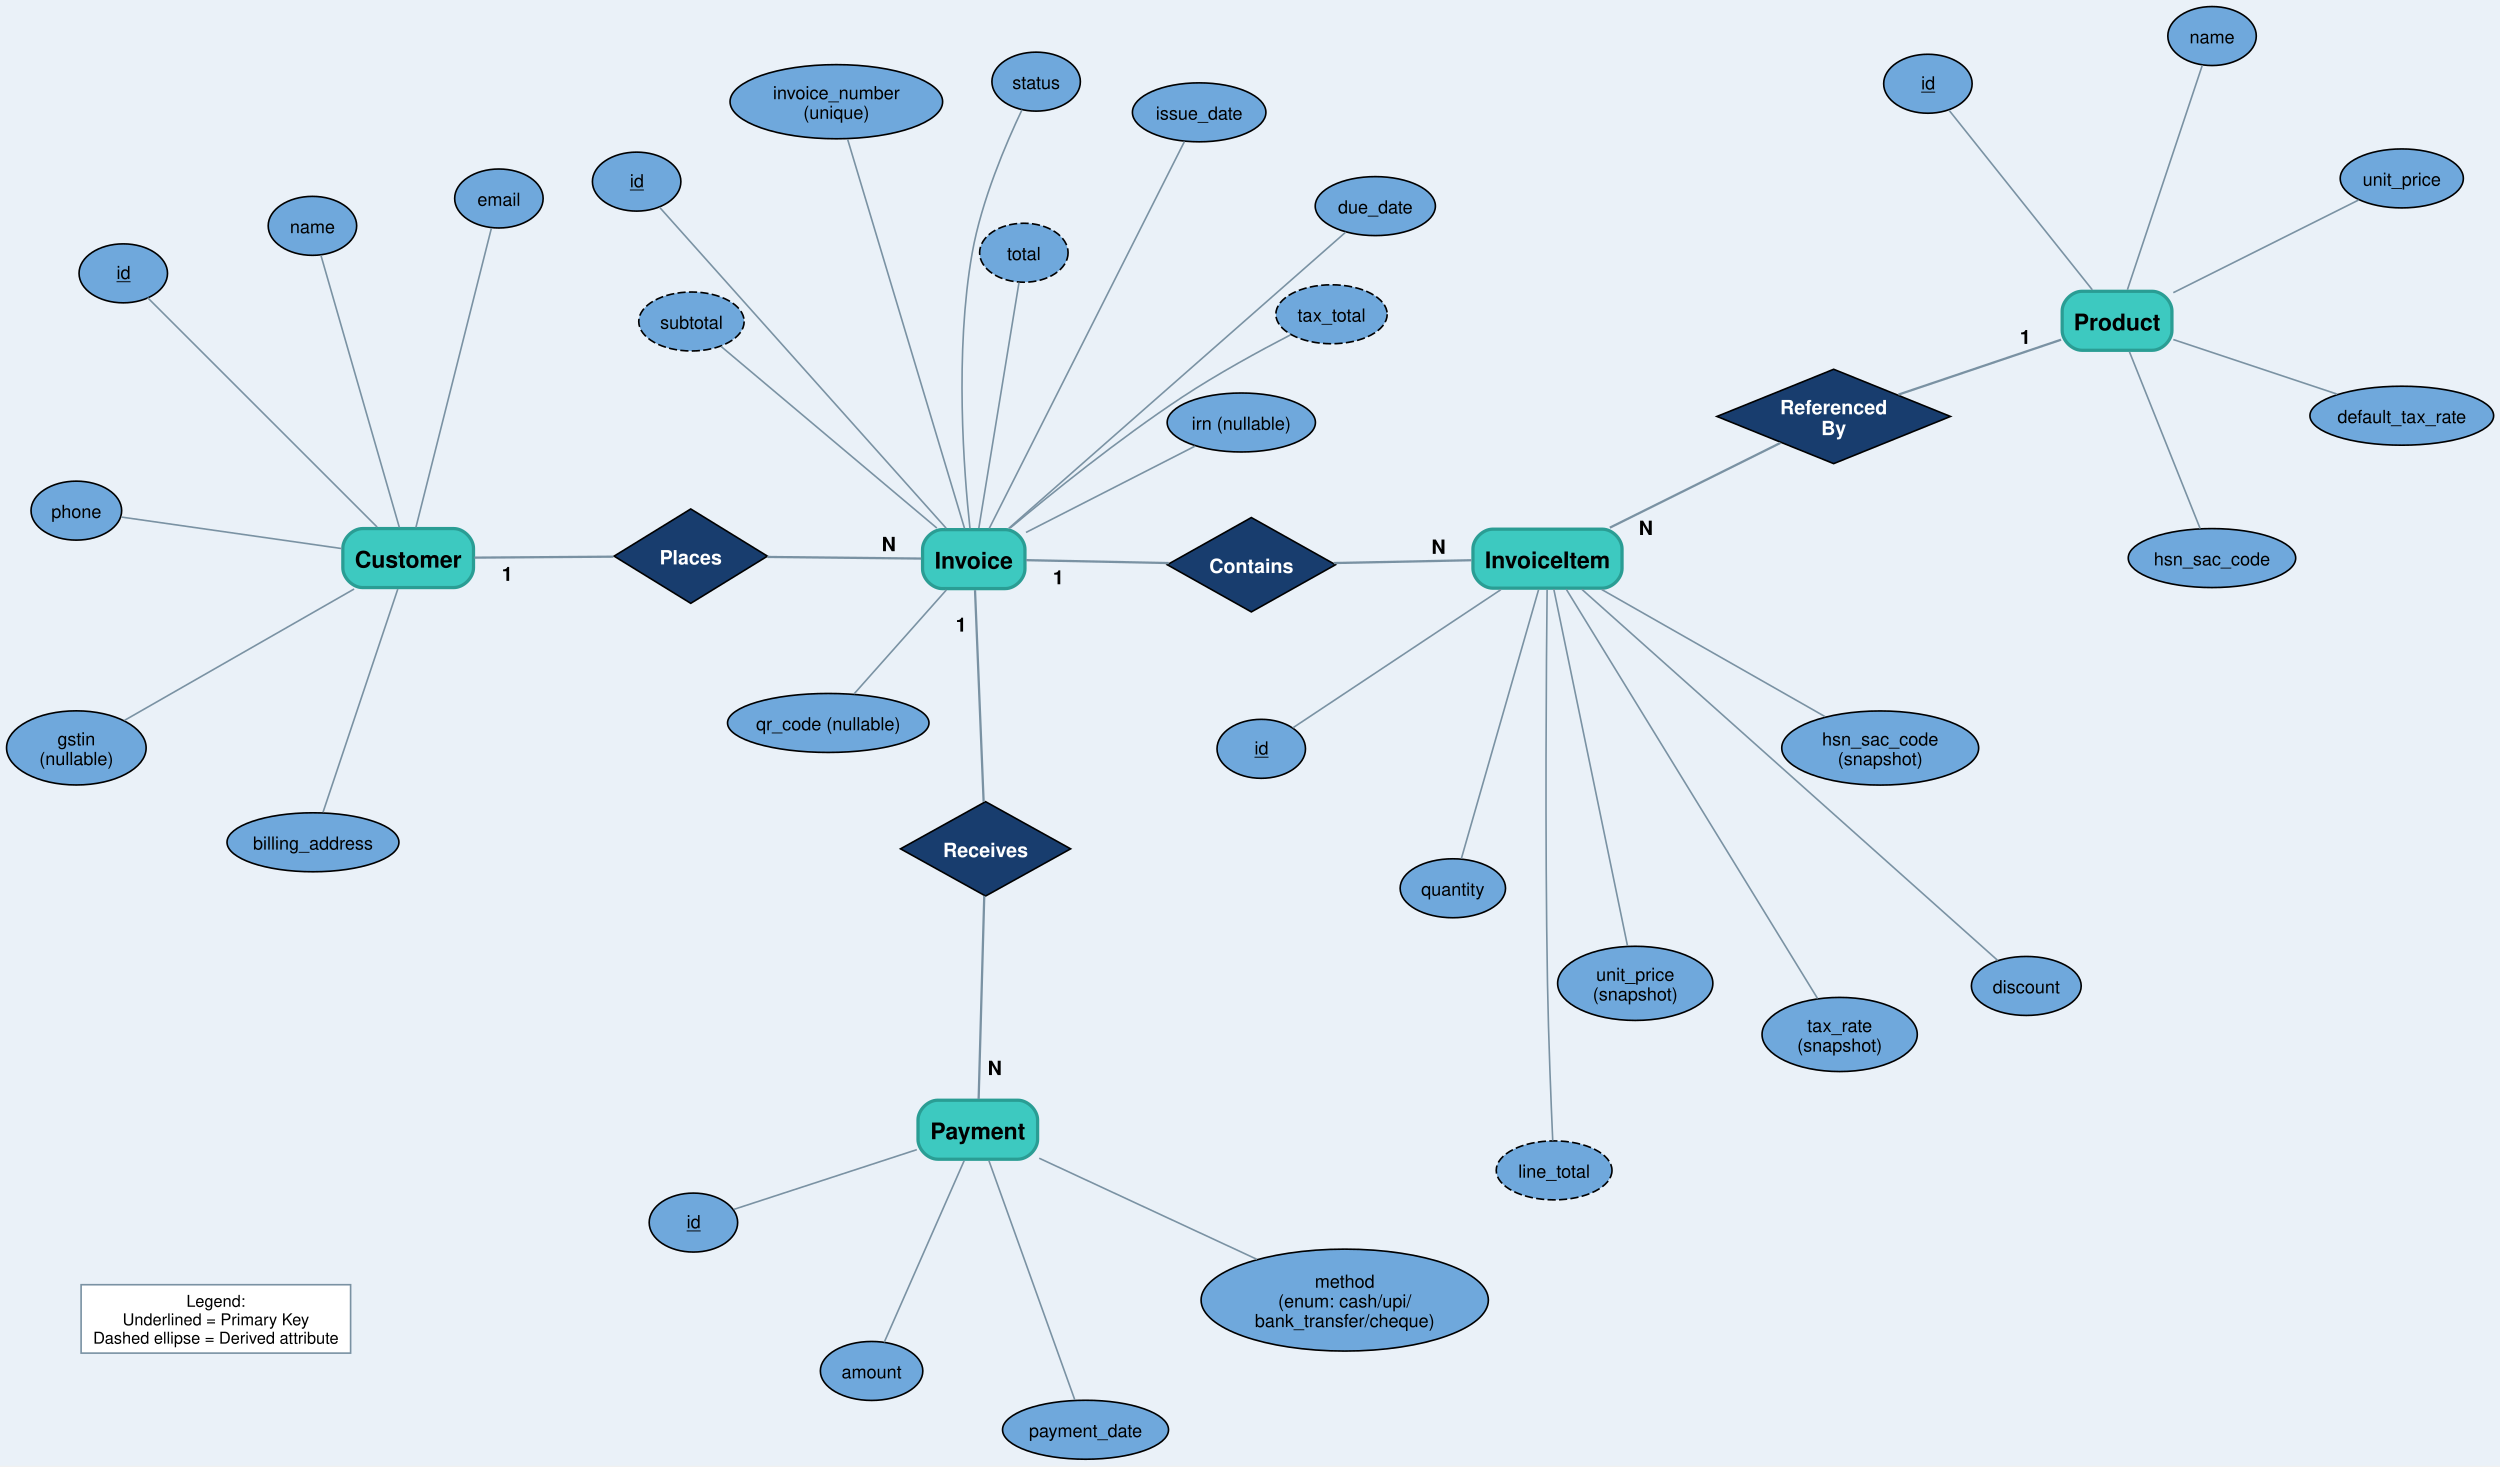
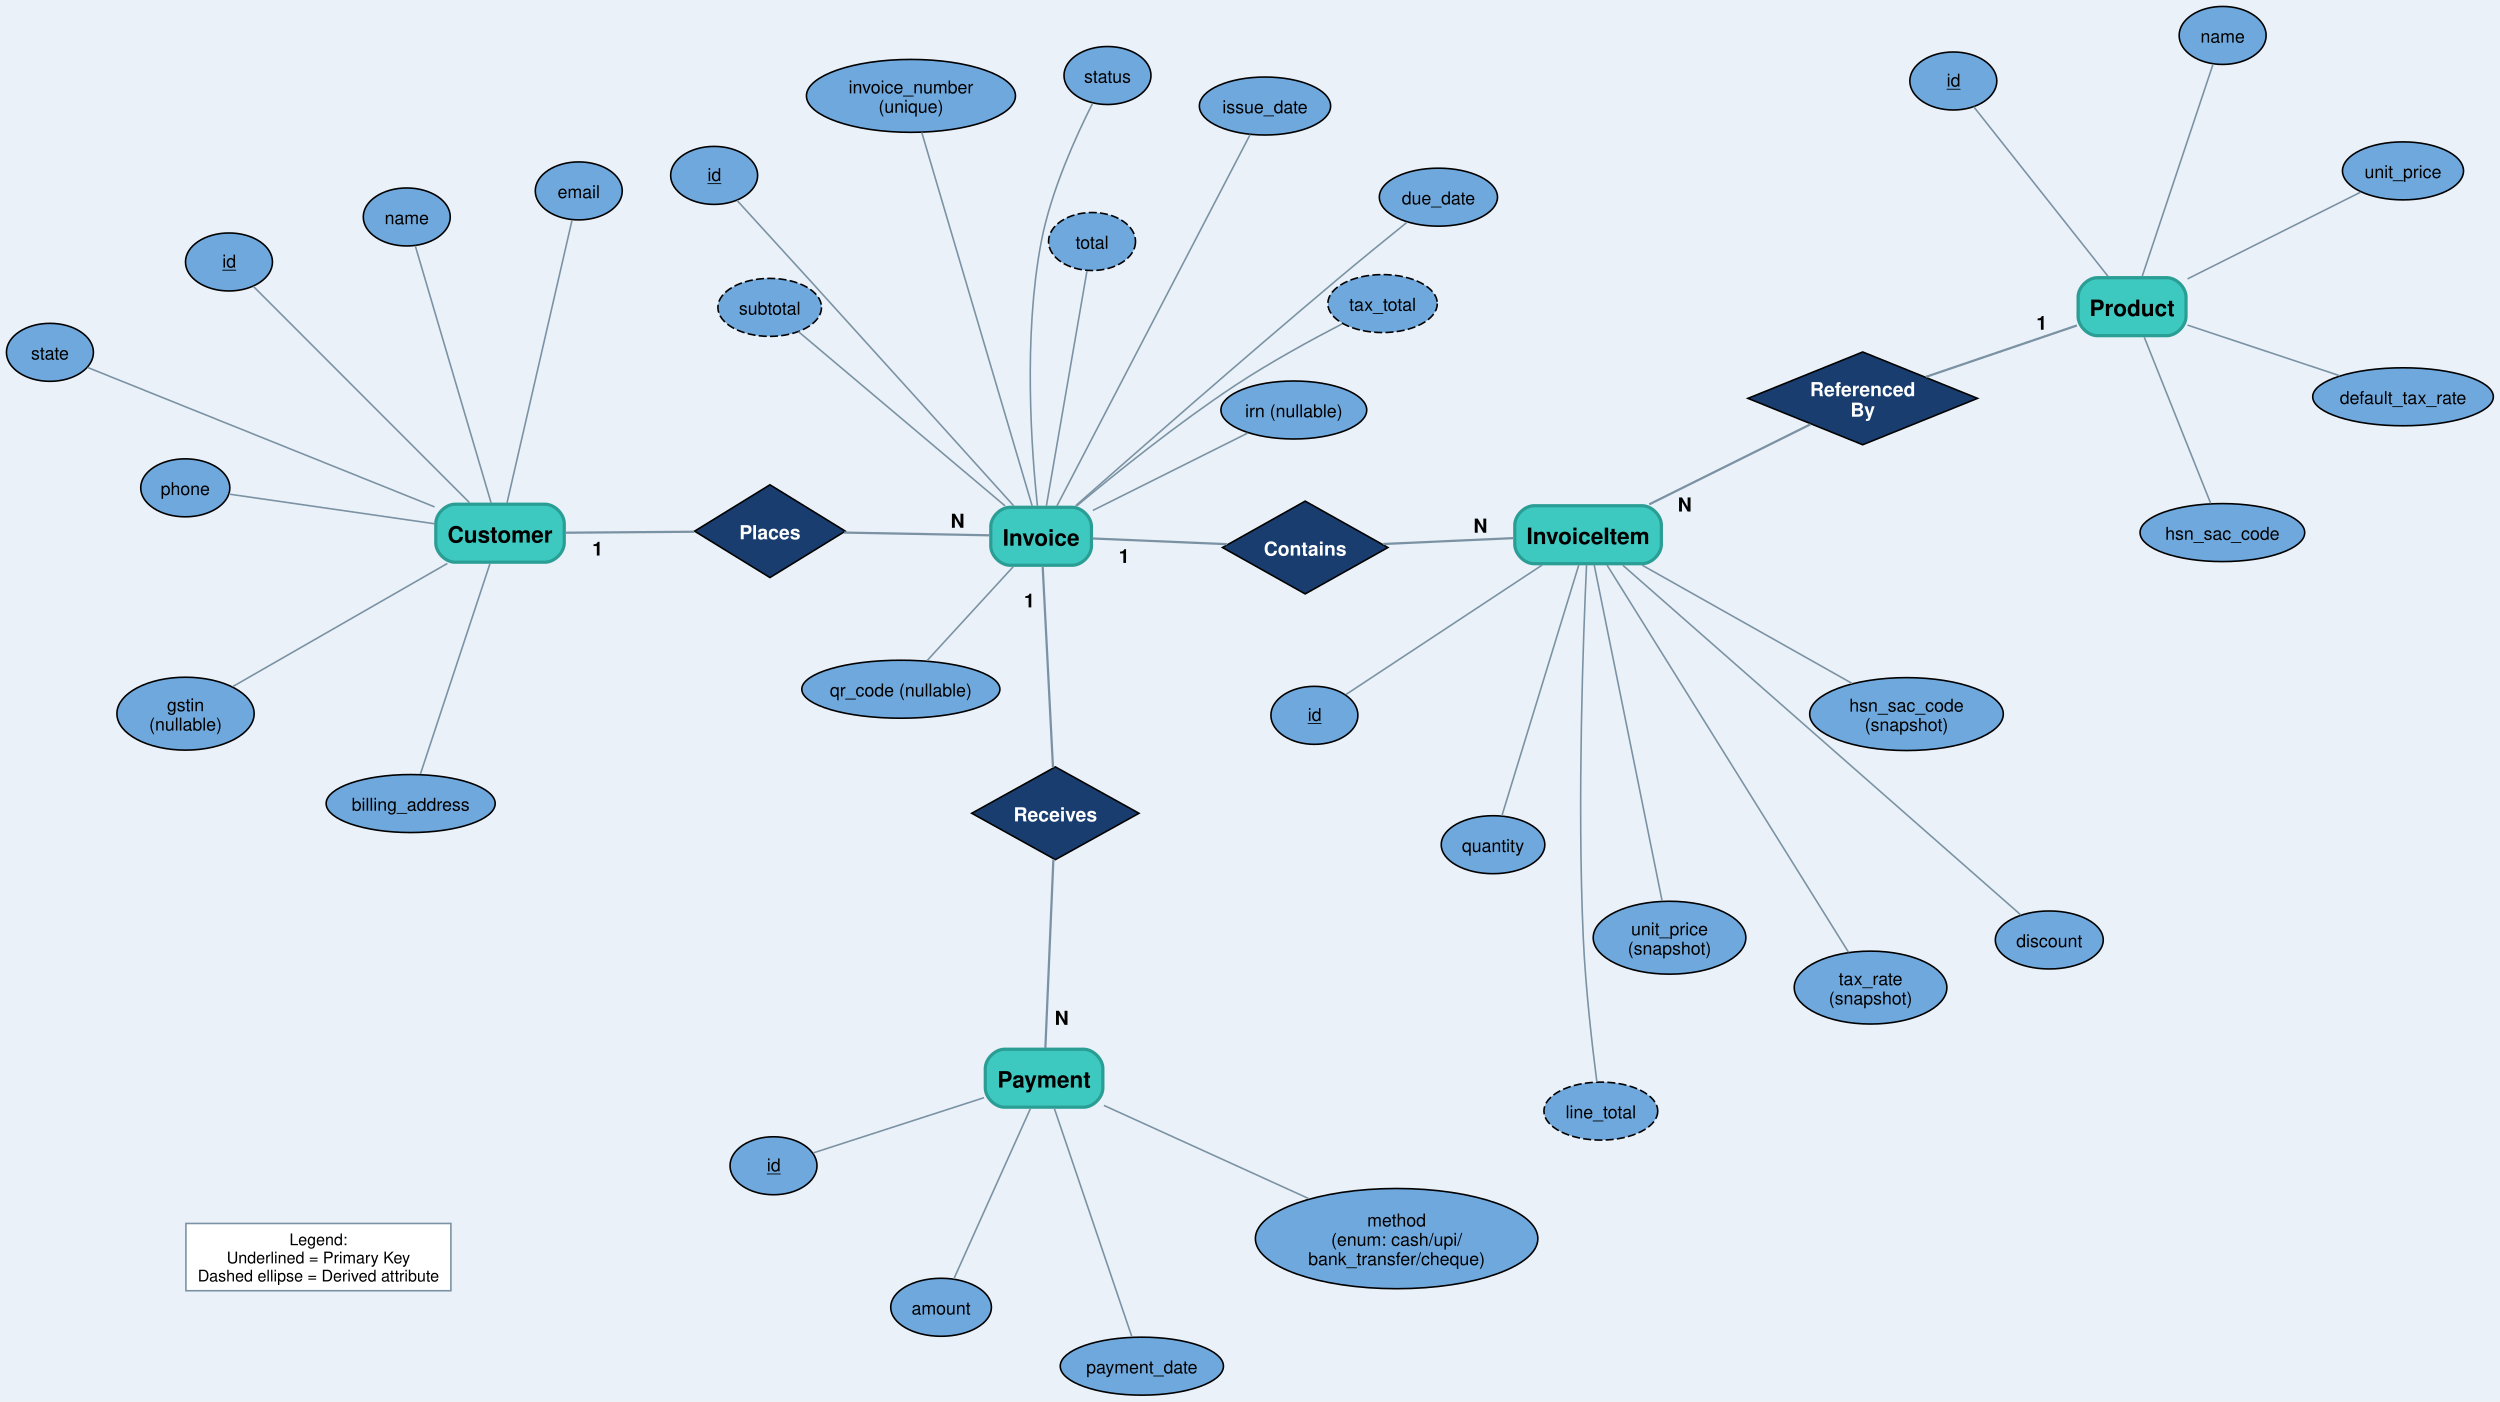
- <svg xmlns="http://www.w3.org/2000/svg" width="1526pt" height="895pt" viewBox="0.00 0.00 1526.00 895.00">
-   <g id="graph0" class="graph" transform="scale(1 1) rotate(0) translate(4 890.72)">
-     <polygon fill="#eaf1f8" stroke="none" points="-4,4 -4,-890.72 1522.13,-890.72 1522.13,4 -4,4" />
+ <svg xmlns="http://www.w3.org/2000/svg" width="1552pt" height="870pt" viewBox="0.00 0.00 1552.00 870.00">
+   <g id="graph0" class="graph" transform="scale(1 1) rotate(0) translate(4 866.11)">
+     <polygon fill="#eaf1f8" stroke="none" points="-4,4 -4,-866.11 1547.87,-866.11 1547.87,4 -4,4" />
    <g id="node1" class="node">
-       <path fill="#3dc9c0" stroke="#2a9d94" stroke-width="2" d="M273.02,-568.07C273.02,-568.07 217.27,-568.07 217.27,-568.07 211.27,-568.07 205.27,-562.07 205.27,-556.07 205.27,-556.07 205.27,-544.07 205.27,-544.07 205.27,-538.07 211.27,-532.07 217.27,-532.07 217.27,-532.07 273.02,-532.07 273.02,-532.07 279.02,-532.07 285.02,-538.07 285.02,-544.07 285.02,-544.07 285.02,-556.07 285.02,-556.07 285.02,-562.07 279.02,-568.07 273.02,-568.07" />
-       <text xml:space="preserve" text-anchor="middle" x="245.15" y="-544.27" font-family="Helvetica,sans-Serif" font-weight="bold" font-size="14.00">Customer</text>
+       <path fill="#3dc9c0" stroke="#2a9d94" stroke-width="2" d="M334.29,-553.09C334.29,-553.09 278.54,-553.09 278.54,-553.09 272.54,-553.09 266.54,-547.09 266.54,-541.09 266.54,-541.09 266.54,-529.09 266.54,-529.09 266.54,-523.09 272.54,-517.09 278.54,-517.09 278.54,-517.09 334.29,-517.09 334.29,-517.09 340.29,-517.09 346.29,-523.09 346.29,-529.09 346.29,-529.09 346.29,-541.09 346.29,-541.09 346.29,-547.09 340.29,-553.09 334.29,-553.09" />
+       <text xml:space="preserve" text-anchor="middle" x="306.42" y="-529.29" font-family="Helvetica,sans-Serif" font-weight="bold" font-size="14.00">Customer</text>
    </g>
    <g id="node6" class="node">
-       <polygon fill="#183d6e" stroke="black" points="417.63,-580.05 370.83,-551.25 417.63,-522.45 464.43,-551.25 417.63,-580.05" />
-       <text xml:space="preserve" text-anchor="middle" x="417.63" y="-546.23" font-family="Helvetica,sans-Serif" font-weight="bold" font-size="12.00" fill="white">Places</text>
+       <polygon fill="#183d6e" stroke="black" points="473.98,-565.16 427.18,-536.36 473.98,-507.56 520.78,-536.36 473.98,-565.16" />
+       <text xml:space="preserve" text-anchor="middle" x="473.98" y="-531.34" font-family="Helvetica,sans-Serif" font-weight="bold" font-size="12.00" fill="white">Places</text>
    </g>
    <g id="edge1" class="edge">
-       <path fill="none" stroke="#7a92a3" stroke-width="1.4" d="M285.59,-550.34C310.98,-550.52 343.83,-550.74 370.41,-550.93" />
-       <text xml:space="preserve" text-anchor="middle" x="305.59" y="-536.16" font-family="Helvetica,sans-Serif" font-weight="bold" font-size="12.00">1</text>
+       <path fill="none" stroke="#7a92a3" stroke-width="1.4" d="M346.98,-535.4C371.1,-535.58 401.79,-535.82 426.97,-536.01" />
+       <text xml:space="preserve" text-anchor="middle" x="366.99" y="-521.23" font-family="Helvetica,sans-Serif" font-weight="bold" font-size="12.00">1</text>
    </g>
    <g id="node10" class="node">
-       <ellipse fill="#6fa8dc" stroke="black" cx="71.25" cy="-723.87" rx="27" ry="18" />
-       <text xml:space="preserve" text-anchor="start" x="67.13" y="-720.42" font-family="Helvetica,sans-Serif" text-decoration="underline" font-size="11.00">id</text>
+       <ellipse fill="#6fa8dc" stroke="black" cx="138.15" cy="-703.48" rx="27" ry="18" />
+       <text xml:space="preserve" text-anchor="start" x="134.02" y="-700.03" font-family="Helvetica,sans-Serif" text-decoration="underline" font-size="11.00">id</text>
    </g>
    <g id="edge9" class="edge">
-       <path fill="none" stroke="#7a92a3" d="M226.21,-569C191.35,-603.84 117.72,-677.43 86.14,-708.99" />
+       <path fill="none" stroke="#7a92a3" d="M287.44,-554.08C253.75,-587.8 184.13,-657.46 153.35,-688.27" />
    </g>
    <g id="node11" class="node">
-       <ellipse fill="#6fa8dc" stroke="black" cx="186.71" cy="-752.86" rx="27" ry="18" />
-       <text xml:space="preserve" text-anchor="middle" x="186.71" y="-748.41" font-family="Helvetica,sans-Serif" font-size="11.00">name</text>
+       <ellipse fill="#6fa8dc" stroke="black" cx="248.52" cy="-731.42" rx="27" ry="18" />
+       <text xml:space="preserve" text-anchor="middle" x="248.52" y="-726.97" font-family="Helvetica,sans-Serif" font-size="11.00">name</text>
    </g>
    <g id="edge10" class="edge">
-       <path fill="none" stroke="#7a92a3" d="M239.75,-568.78C228.56,-607.61 202.95,-696.5 191.92,-734.78" />
+       <path fill="none" stroke="#7a92a3" d="M300.87,-553.92C289.71,-591.73 264.73,-676.46 253.8,-713.51" />
    </g>
    <g id="node12" class="node">
-       <ellipse fill="#6fa8dc" stroke="black" cx="300.53" cy="-769.56" rx="27" ry="18" />
-       <text xml:space="preserve" text-anchor="middle" x="300.53" y="-765.11" font-family="Helvetica,sans-Serif" font-size="11.00">email</text>
+       <ellipse fill="#6fa8dc" stroke="black" cx="355.3" cy="-747.6" rx="27" ry="18" />
+       <text xml:space="preserve" text-anchor="middle" x="355.3" y="-743.15" font-family="Helvetica,sans-Serif" font-size="11.00">email</text>
    </g>
    <g id="edge11" class="edge">
-       <path fill="none" stroke="#7a92a3" d="M249.87,-568.78C260.38,-610.46 285.62,-710.46 295.97,-751.51" />
+       <path fill="none" stroke="#7a92a3" d="M310.76,-553.95C320.08,-594.48 341.92,-689.44 351.11,-729.39" />
    </g>
    <g id="node13" class="node">
-       <ellipse fill="#6fa8dc" stroke="black" cx="42.6" cy="-579.03" rx="27.66" ry="18" />
-       <text xml:space="preserve" text-anchor="middle" x="42.6" y="-574.58" font-family="Helvetica,sans-Serif" font-size="11.00">phone</text>
+       <ellipse fill="#6fa8dc" stroke="black" cx="111.02" cy="-563.27" rx="27.66" ry="18" />
+       <text xml:space="preserve" text-anchor="middle" x="111.02" y="-558.82" font-family="Helvetica,sans-Serif" font-size="11.00">phone</text>
    </g>
    <g id="edge12" class="edge">
-       <path fill="none" stroke="#7a92a3" d="M204.65,-555.86C164.7,-561.57 104.74,-570.15 70.06,-575.11" />
+       <path fill="none" stroke="#7a92a3" d="M265.93,-540.93C227.7,-546.44 171.43,-554.56 138.27,-559.34" />
    </g>
    <g id="node14" class="node">
-       <ellipse fill="#6fa8dc" stroke="black" cx="42.6" cy="-434.2" rx="42.6" ry="22.63" />
-       <text xml:space="preserve" text-anchor="middle" x="42.6" y="-435.75" font-family="Helvetica,sans-Serif" font-size="11.00">gstin</text>
-       <text xml:space="preserve" text-anchor="middle" x="42.6" y="-423.75" font-family="Helvetica,sans-Serif" font-size="11.00">(nullable)</text>
+       <ellipse fill="#6fa8dc" stroke="black" cx="111.18" cy="-423.06" rx="42.6" ry="22.63" />
+       <text xml:space="preserve" text-anchor="middle" x="111.18" y="-424.61" font-family="Helvetica,sans-Serif" font-size="11.00">gstin</text>
+       <text xml:space="preserve" text-anchor="middle" x="111.18" y="-412.61" font-family="Helvetica,sans-Serif" font-size="11.00">(nullable)</text>
    </g>
    <g id="edge13" class="edge">
-       <path fill="none" stroke="#7a92a3" d="M212.15,-531.19C173.26,-508.94 109.2,-472.3 71.96,-450.99" />
+       <path fill="none" stroke="#7a92a3" d="M273.74,-516.34C236.5,-494.98 176.2,-460.37 140.45,-439.86" />
    </g>
    <g id="node15" class="node">
-       <ellipse fill="#6fa8dc" stroke="black" cx="187.04" cy="-376.59" rx="52.47" ry="18" />
-       <text xml:space="preserve" text-anchor="middle" x="187.04" y="-372.14" font-family="Helvetica,sans-Serif" font-size="11.00">billing_address</text>
+       <ellipse fill="#6fa8dc" stroke="black" cx="250.94" cy="-367.27" rx="52.47" ry="18" />
+       <text xml:space="preserve" text-anchor="middle" x="250.94" y="-362.82" font-family="Helvetica,sans-Serif" font-size="11.00">billing_address</text>
    </g>
    <g id="edge14" class="edge">
-       <path fill="none" stroke="#7a92a3" d="M238.82,-531.17C227.58,-497.62 204.29,-428.09 193.18,-394.94" />
+       <path fill="none" stroke="#7a92a3" d="M300.16,-516.17C289.42,-483.68 267.61,-417.7 257.01,-385.62" />
+     </g>
+     <g id="node16" class="node">
+       <ellipse fill="#6fa8dc" stroke="black" cx="27" cy="-647.38" rx="27" ry="18" />
+       <text xml:space="preserve" text-anchor="middle" x="27" y="-642.93" font-family="Helvetica,sans-Serif" font-size="11.00">state</text>
+     </g>
+     <g id="edge15" class="edge">
+       <path fill="none" stroke="#7a92a3" d="M265.79,-551.42C206.46,-575.26 98,-618.85 50.42,-637.97" />
    </g>
    <g id="node2" class="node">
-       <path fill="#3dc9c0" stroke="#2a9d94" stroke-width="2" d="M609.63,-567.44C609.63,-567.44 571.13,-567.44 571.13,-567.44 565.13,-567.44 559.13,-561.44 559.13,-555.44 559.13,-555.44 559.13,-543.44 559.13,-543.44 559.13,-537.44 565.13,-531.44 571.13,-531.44 571.13,-531.44 609.63,-531.44 609.63,-531.44 615.63,-531.44 621.63,-537.44 621.63,-543.44 621.63,-543.44 621.63,-555.44 621.63,-555.44 621.63,-561.44 615.63,-567.44 609.63,-567.44" />
-       <text xml:space="preserve" text-anchor="middle" x="590.38" y="-543.64" font-family="Helvetica,sans-Serif" font-weight="bold" font-size="14.00">Invoice</text>
+       <path fill="#3dc9c0" stroke="#2a9d94" stroke-width="2" d="M661.58,-551.18C661.58,-551.18 623.08,-551.18 623.08,-551.18 617.08,-551.18 611.08,-545.18 611.08,-539.18 611.08,-539.18 611.08,-527.18 611.08,-527.18 611.08,-521.18 617.08,-515.18 623.08,-515.18 623.08,-515.18 661.58,-515.18 661.58,-515.18 667.58,-515.18 673.58,-521.18 673.58,-527.18 673.58,-527.18 673.58,-539.18 673.58,-539.18 673.58,-545.18 667.58,-551.18 661.58,-551.18" />
+       <text xml:space="preserve" text-anchor="middle" x="642.33" y="-527.38" font-family="Helvetica,sans-Serif" font-weight="bold" font-size="14.00">Invoice</text>
    </g>
    <g id="node7" class="node">
-       <polygon fill="#183d6e" stroke="black" points="759.82,-574.81 708.47,-546.01 759.82,-517.21 811.18,-546.01 759.82,-574.81" />
-       <text xml:space="preserve" text-anchor="middle" x="759.82" y="-540.99" font-family="Helvetica,sans-Serif" font-weight="bold" font-size="12.00" fill="white">Contains</text>
+       <polygon fill="#183d6e" stroke="black" points="806.25,-555.01 754.9,-526.21 806.25,-497.41 857.61,-526.21 806.25,-555.01" />
+       <text xml:space="preserve" text-anchor="middle" x="806.25" y="-521.18" font-family="Helvetica,sans-Serif" font-weight="bold" font-size="12.00" fill="white">Contains</text>
    </g>
    <g id="edge3" class="edge">
-       <path fill="none" stroke="#7a92a3" stroke-width="1.4" d="M622.25,-548.79C646.79,-548.3 681.18,-547.6 709.44,-547.03" />
-       <text xml:space="preserve" text-anchor="middle" x="642" y="-534.07" font-family="Helvetica,sans-Serif" font-weight="bold" font-size="12.00">1</text>
+       <path fill="none" stroke="#7a92a3" stroke-width="1.4" d="M674.32,-531.82C698.08,-530.81 730.9,-529.41 757.86,-528.27" />
+       <text xml:space="preserve" text-anchor="middle" x="693.85" y="-516.66" font-family="Helvetica,sans-Serif" font-weight="bold" font-size="12.00">1</text>
    </g>
    <g id="node9" class="node">
-       <polygon fill="#183d6e" stroke="black" points="597.58,-401.39 545.66,-372.59 597.58,-343.79 649.5,-372.59 597.58,-401.39" />
-       <text xml:space="preserve" text-anchor="middle" x="597.58" y="-367.56" font-family="Helvetica,sans-Serif" font-weight="bold" font-size="12.00" fill="white">Receives</text>
+       <polygon fill="#183d6e" stroke="black" points="651.16,-390.03 599.24,-361.23 651.16,-332.43 703.08,-361.23 651.16,-390.03" />
+       <text xml:space="preserve" text-anchor="middle" x="651.16" y="-356.2" font-family="Helvetica,sans-Serif" font-weight="bold" font-size="12.00" fill="white">Receives</text>
    </g>
    <g id="edge7" class="edge">
-       <path fill="none" stroke="#7a92a3" stroke-width="1.4" d="M591.15,-530.51C592.41,-499.5 594.93,-437.69 596.41,-401.27" />
-       <text xml:space="preserve" text-anchor="middle" x="582.67" y="-505.18" font-family="Helvetica,sans-Serif" font-weight="bold" font-size="12.00">1</text>
-     </g>
-     <g id="node16" class="node">
-       <ellipse fill="#6fa8dc" stroke="black" cx="384.61" cy="-779.86" rx="27" ry="18" />
-       <text xml:space="preserve" text-anchor="start" x="380.48" y="-776.41" font-family="Helvetica,sans-Serif" text-decoration="underline" font-size="11.00">id</text>
-     </g>
-     <g id="edge15" class="edge">
-       <path fill="none" stroke="#7a92a3" d="M573.54,-568.29C533.9,-612.68 435.28,-723.12 398.62,-764.17" />
+       <path fill="none" stroke="#7a92a3" stroke-width="1.4" d="M643.29,-514.45C644.84,-484.34 647.89,-424.95 649.7,-389.61" />
+       <text xml:space="preserve" text-anchor="middle" x="635.03" y="-489.04" font-family="Helvetica,sans-Serif" font-weight="bold" font-size="12.00">1</text>
    </g>
    <g id="node17" class="node">
-       <ellipse fill="#6fa8dc" stroke="black" cx="506.5" cy="-828.64" rx="64.88" ry="22.63" />
-       <text xml:space="preserve" text-anchor="middle" x="506.5" y="-830.19" font-family="Helvetica,sans-Serif" font-size="11.00">invoice_number</text>
-       <text xml:space="preserve" text-anchor="middle" x="506.5" y="-818.19" font-family="Helvetica,sans-Serif" font-size="11.00">(unique)</text>
+       <ellipse fill="#6fa8dc" stroke="black" cx="439.34" cy="-757.22" rx="27" ry="18" />
+       <text xml:space="preserve" text-anchor="start" x="435.21" y="-753.77" font-family="Helvetica,sans-Serif" text-decoration="underline" font-size="11.00">id</text>
    </g>
    <g id="edge16" class="edge">
-       <path fill="none" stroke="#7a92a3" d="M584.75,-568.19C569.87,-617.71 529.57,-751.85 513.37,-805.75" />
+       <path fill="none" stroke="#7a92a3" d="M625.28,-552.12C598.61,-581.72 545.38,-640.74 500.06,-690.67 484.18,-708.15 465.91,-728.16 453.59,-741.64" />
    </g>
    <g id="node18" class="node">
-       <ellipse fill="#6fa8dc" stroke="black" cx="628.46" cy="-840.89" rx="27" ry="18" />
-       <text xml:space="preserve" text-anchor="middle" x="628.46" y="-836.44" font-family="Helvetica,sans-Serif" font-size="11.00">status</text>
+       <ellipse fill="#6fa8dc" stroke="black" cx="561.52" cy="-806.59" rx="64.88" ry="22.63" />
+       <text xml:space="preserve" text-anchor="middle" x="561.52" y="-808.14" font-family="Helvetica,sans-Serif" font-size="11.00">invoice_number</text>
+       <text xml:space="preserve" text-anchor="middle" x="561.52" y="-796.14" font-family="Helvetica,sans-Serif" font-size="11.00">(unique)</text>
    </g>
    <g id="edge17" class="edge">
-       <path fill="none" stroke="#7a92a3" d="M588.07,-568.21C584.39,-602.12 578.65,-675.71 589.46,-736.45 595.16,-768.46 610.17,-803.44 619.82,-823.7" />
+       <path fill="none" stroke="#7a92a3" d="M636.77,-551.98C622.37,-600.72 583.84,-731.06 568.23,-783.89" />
    </g>
    <g id="node19" class="node">
-       <ellipse fill="#6fa8dc" stroke="black" cx="727.97" cy="-822.15" rx="40.74" ry="18" />
-       <text xml:space="preserve" text-anchor="middle" x="727.97" y="-817.7" font-family="Helvetica,sans-Serif" font-size="11.00">issue_date</text>
+       <ellipse fill="#6fa8dc" stroke="black" cx="683.53" cy="-819.23" rx="27" ry="18" />
+       <text xml:space="preserve" text-anchor="middle" x="683.53" y="-814.78" font-family="Helvetica,sans-Serif" font-size="11.00">status</text>
    </g>
    <g id="edge18" class="edge">
-       <path fill="none" stroke="#7a92a3" d="M599.84,-568.18C625.15,-618.36 694.23,-755.27 718.99,-804.34" />
+       <path fill="none" stroke="#7a92a3" d="M640.02,-552.11C636.44,-585.57 631.1,-657.22 642.44,-716.18 648.52,-747.77 664.15,-782 674.29,-801.98" />
    </g>
    <g id="node20" class="node">
-       <ellipse fill="#6fa8dc" stroke="black" cx="835.49" cy="-764.91" rx="36.68" ry="18" />
-       <text xml:space="preserve" text-anchor="middle" x="835.49" y="-760.46" font-family="Helvetica,sans-Serif" font-size="11.00">due_date</text>
+       <ellipse fill="#6fa8dc" stroke="black" cx="781.31" cy="-800.29" rx="40.74" ry="18" />
+       <text xml:space="preserve" text-anchor="middle" x="781.31" y="-795.84" font-family="Helvetica,sans-Serif" font-size="11.00">issue_date</text>
    </g>
    <g id="edge19" class="edge">
-       <path fill="none" stroke="#7a92a3" d="M611.7,-568.18C659.22,-609.96 773.11,-710.08 817.42,-749.03" />
+       <path fill="none" stroke="#7a92a3" d="M652.1,-551.97C677.8,-601.37 747.04,-734.42 772.09,-782.58" />
    </g>
    <g id="node21" class="node">
-       <ellipse fill="#6fa8dc" stroke="black" stroke-dasharray="5,2" cx="418.06" cy="-694.48" rx="32.17" ry="18" />
-       <text xml:space="preserve" text-anchor="middle" x="418.06" y="-690.03" font-family="Helvetica,sans-Serif" font-size="11.00">subtotal</text>
+       <ellipse fill="#6fa8dc" stroke="black" cx="888.97" cy="-743.71" rx="36.68" ry="18" />
+       <text xml:space="preserve" text-anchor="middle" x="888.97" y="-739.26" font-family="Helvetica,sans-Serif" font-size="11.00">due_date</text>
    </g>
    <g id="edge20" class="edge">
-       <path fill="none" stroke="#7a92a3" d="M567.85,-568.4C533.28,-597.5 467.81,-652.61 436.13,-679.27" />
+       <path fill="none" stroke="#7a92a3" d="M663.71,-552.11C697.88,-582.25 767.01,-642.9 826.69,-693.03 840.88,-704.96 857.14,-718.17 869.48,-728.12" />
    </g>
    <g id="node22" class="node">
-       <ellipse fill="#6fa8dc" stroke="black" stroke-dasharray="5,2" cx="808.76" cy="-698.89" rx="33.98" ry="18" />
-       <text xml:space="preserve" text-anchor="middle" x="808.76" y="-694.44" font-family="Helvetica,sans-Serif" font-size="11.00">tax_total</text>
+       <ellipse fill="#6fa8dc" stroke="black" stroke-dasharray="5,2" cx="473.83" cy="-675.28" rx="32.17" ry="18" />
+       <text xml:space="preserve" text-anchor="middle" x="473.83" y="-670.83" font-family="Helvetica,sans-Serif" font-size="11.00">subtotal</text>
    </g>
    <g id="edge21" class="edge">
-       <path fill="none" stroke="#7a92a3" d="M612.55,-568.37C637.31,-589.11 678.98,-622.8 717.45,-648.21 739.09,-662.5 765.04,-676.64 783.74,-686.34" />
+       <path fill="none" stroke="#7a92a3" d="M619.95,-552.05C586.11,-580.59 522.59,-634.16 491.66,-660.24" />
    </g>
    <g id="node23" class="node">
-       <ellipse fill="#6fa8dc" stroke="black" stroke-dasharray="5,2" cx="620.96" cy="-736.45" rx="27" ry="18" />
-       <text xml:space="preserve" text-anchor="middle" x="620.96" y="-732" font-family="Helvetica,sans-Serif" font-size="11.00">total</text>
+       <ellipse fill="#6fa8dc" stroke="black" stroke-dasharray="5,2" cx="854.3" cy="-677.65" rx="33.98" ry="18" />
+       <text xml:space="preserve" text-anchor="middle" x="854.3" y="-673.2" font-family="Helvetica,sans-Serif" font-size="11.00">tax_total</text>
    </g>
    <g id="edge22" class="edge">
-       <path fill="none" stroke="#7a92a3" d="M593.48,-568.4C599.39,-604.52 612.18,-682.76 617.99,-718.26" />
+       <path fill="none" stroke="#7a92a3" d="M664.24,-551.89C687.85,-571.63 726.89,-603.14 762.97,-626.97 784.61,-641.26 810.57,-655.4 829.27,-665.09" />
    </g>
    <g id="node24" class="node">
-       <ellipse fill="#6fa8dc" stroke="black" cx="753.69" cy="-632.83" rx="45.25" ry="18" />
-       <text xml:space="preserve" text-anchor="middle" x="753.69" y="-628.38" font-family="Helvetica,sans-Serif" font-size="11.00">irn (nullable)</text>
+       <ellipse fill="#6fa8dc" stroke="black" stroke-dasharray="5,2" cx="673.94" cy="-716.18" rx="27" ry="18" />
+       <text xml:space="preserve" text-anchor="middle" x="673.94" y="-711.73" font-family="Helvetica,sans-Serif" font-size="11.00">total</text>
    </g>
    <g id="edge23" class="edge">
-       <path fill="none" stroke="#7a92a3" d="M622.26,-565.71C652.24,-581.02 696.7,-603.73 725.44,-618.4" />
+       <path fill="none" stroke="#7a92a3" d="M645.59,-552.08C651.7,-587.42 664.77,-663.09 670.79,-697.93" />
    </g>
    <g id="node25" class="node">
-       <ellipse fill="#6fa8dc" stroke="black" cx="501.57" cy="-449.43" rx="61.49" ry="18" />
-       <text xml:space="preserve" text-anchor="middle" x="501.57" y="-444.98" font-family="Helvetica,sans-Serif" font-size="11.00">qr_code (nullable)</text>
+       <ellipse fill="#6fa8dc" stroke="black" cx="799.21" cy="-611.58" rx="45.25" ry="18" />
+       <text xml:space="preserve" text-anchor="middle" x="799.21" y="-607.13" font-family="Helvetica,sans-Serif" font-size="11.00">irn (nullable)</text>
    </g>
    <g id="edge24" class="edge">
-       <path fill="none" stroke="#7a92a3" d="M573.67,-530.63C557.49,-512.41 533.14,-484.99 517.3,-467.15" />
+       <path fill="none" stroke="#7a92a3" d="M674.45,-549.24C702.69,-563.35 743.41,-583.7 770.56,-597.26" />
+     </g>
+     <g id="node26" class="node">
+       <ellipse fill="#6fa8dc" stroke="black" cx="555.25" cy="-438.24" rx="61.49" ry="18" />
+       <text xml:space="preserve" text-anchor="middle" x="555.25" y="-433.79" font-family="Helvetica,sans-Serif" font-size="11.00">qr_code (nullable)</text>
+     </g>
+     <g id="edge25" class="edge">
+       <path fill="none" stroke="#7a92a3" d="M625.12,-514.43C609.56,-497.46 586.8,-472.65 571.53,-456" />
    </g>
    <g id="node3" class="node">
-       <path fill="#3dc9c0" stroke="#2a9d94" stroke-width="2" d="M974.09,-567.71C974.09,-567.71 907.09,-567.71 907.09,-567.71 901.09,-567.71 895.09,-561.71 895.09,-555.71 895.09,-555.71 895.09,-543.71 895.09,-543.71 895.09,-537.71 901.09,-531.71 907.09,-531.71 907.09,-531.71 974.09,-531.71 974.09,-531.71 980.09,-531.71 986.09,-537.71 986.09,-543.71 986.09,-543.71 986.09,-555.71 986.09,-555.71 986.09,-561.71 980.09,-567.71 974.09,-567.71" />
-       <text xml:space="preserve" text-anchor="middle" x="940.59" y="-543.91" font-family="Helvetica,sans-Serif" font-weight="bold" font-size="14.00">InvoiceItem</text>
-     </g>
-     <g id="node26" class="node">
-       <ellipse fill="#6fa8dc" stroke="black" cx="765.87" cy="-433.64" rx="27" ry="18" />
-       <text xml:space="preserve" text-anchor="start" x="761.74" y="-430.19" font-family="Helvetica,sans-Serif" text-decoration="underline" font-size="11.00">id</text>
-     </g>
-     <g id="edge25" class="edge">
-       <path fill="none" stroke="#7a92a3" d="M912.13,-530.8C876.35,-507.03 815.9,-466.88 785.12,-446.43" />
+       <path fill="#3dc9c0" stroke="#2a9d94" stroke-width="2" d="M1015.38,-552.16C1015.38,-552.16 948.38,-552.16 948.38,-552.16 942.38,-552.16 936.38,-546.16 936.38,-540.16 936.38,-540.16 936.38,-528.16 936.38,-528.16 936.38,-522.16 942.38,-516.16 948.38,-516.16 948.38,-516.16 1015.38,-516.16 1015.38,-516.16 1021.38,-516.16 1027.38,-522.16 1027.38,-528.16 1027.38,-528.16 1027.38,-540.16 1027.38,-540.16 1027.38,-546.16 1021.38,-552.16 1015.38,-552.16" />
+       <text xml:space="preserve" text-anchor="middle" x="981.88" y="-528.36" font-family="Helvetica,sans-Serif" font-weight="bold" font-size="14.00">InvoiceItem</text>
    </g>
    <g id="node27" class="node">
-       <ellipse fill="#6fa8dc" stroke="black" cx="882.81" cy="-348.52" rx="32.17" ry="18" />
-       <text xml:space="preserve" text-anchor="middle" x="882.81" y="-344.07" font-family="Helvetica,sans-Serif" font-size="11.00">quantity</text>
+       <ellipse fill="#6fa8dc" stroke="black" cx="811.98" cy="-422.03" rx="27" ry="18" />
+       <text xml:space="preserve" text-anchor="start" x="807.85" y="-418.58" font-family="Helvetica,sans-Serif" text-decoration="underline" font-size="11.00">id</text>
    </g>
    <g id="edge26" class="edge">
-       <path fill="none" stroke="#7a92a3" d="M935.15,-530.78C924.05,-492.14 898.92,-404.64 888.02,-366.67" />
+       <path fill="none" stroke="#7a92a3" d="M953.44,-515.39C918.87,-492.57 861.43,-454.67 831.49,-434.91" />
    </g>
    <g id="node28" class="node">
-       <ellipse fill="#6fa8dc" stroke="black" cx="994.15" cy="-290.48" rx="47.38" ry="22.63" />
-       <text xml:space="preserve" text-anchor="middle" x="994.15" y="-292.03" font-family="Helvetica,sans-Serif" font-size="11.00">unit_price</text>
-       <text xml:space="preserve" text-anchor="middle" x="994.15" y="-280.03" font-family="Helvetica,sans-Serif" font-size="11.00">(snapshot)</text>
+       <ellipse fill="#6fa8dc" stroke="black" cx="922.87" cy="-341.72" rx="32.17" ry="18" />
+       <text xml:space="preserve" text-anchor="middle" x="922.87" y="-337.27" font-family="Helvetica,sans-Serif" font-size="11.00">quantity</text>
    </g>
    <g id="edge27" class="edge">
-       <path fill="none" stroke="#7a92a3" d="M944.44,-531.07C954.03,-484.63 978.97,-363.91 989.43,-313.32" />
+       <path fill="none" stroke="#7a92a3" d="M976.11,-515.35C964.75,-478.28 939.57,-396.19 928.4,-359.75" />
    </g>
    <g id="node29" class="node">
-       <ellipse fill="#6fa8dc" stroke="black" cx="1118.93" cy="-259.27" rx="47.38" ry="22.63" />
-       <text xml:space="preserve" text-anchor="middle" x="1118.93" y="-260.82" font-family="Helvetica,sans-Serif" font-size="11.00">tax_rate</text>
-       <text xml:space="preserve" text-anchor="middle" x="1118.93" y="-248.82" font-family="Helvetica,sans-Serif" font-size="11.00">(snapshot)</text>
+       <ellipse fill="#6fa8dc" stroke="black" cx="1032.44" cy="-283.98" rx="47.38" ry="22.63" />
+       <text xml:space="preserve" text-anchor="middle" x="1032.44" y="-285.53" font-family="Helvetica,sans-Serif" font-size="11.00">unit_price</text>
+       <text xml:space="preserve" text-anchor="middle" x="1032.44" y="-273.53" font-family="Helvetica,sans-Serif" font-size="11.00">(snapshot)</text>
    </g>
    <g id="edge28" class="edge">
-       <path fill="none" stroke="#7a92a3" d="M952.01,-531.1C983.53,-479.77 1071.61,-336.34 1105.45,-281.22" />
+       <path fill="none" stroke="#7a92a3" d="M985.68,-515.35C994.8,-470.24 1017.89,-355.98 1027.81,-306.93" />
    </g>
    <g id="node30" class="node">
-       <ellipse fill="#6fa8dc" stroke="black" cx="1232.85" cy="-288.9" rx="33.52" ry="18" />
-       <text xml:space="preserve" text-anchor="middle" x="1232.85" y="-284.45" font-family="Helvetica,sans-Serif" font-size="11.00">discount</text>
+       <ellipse fill="#6fa8dc" stroke="black" cx="1157.24" cy="-253.02" rx="47.38" ry="22.63" />
+       <text xml:space="preserve" text-anchor="middle" x="1157.24" y="-254.57" font-family="Helvetica,sans-Serif" font-size="11.00">tax_rate</text>
+       <text xml:space="preserve" text-anchor="middle" x="1157.24" y="-242.57" font-family="Helvetica,sans-Serif" font-size="11.00">(snapshot)</text>
    </g>
    <g id="edge29" class="edge">
-       <path fill="none" stroke="#7a92a3" d="M961.6,-530.96C1016.71,-481.78 1164.59,-349.81 1215.41,-304.46" />
+       <path fill="none" stroke="#7a92a3" d="M993.66,-515.27C1024.99,-465.04 1110.26,-328.34 1143.61,-274.87" />
    </g>
    <g id="node31" class="node">
-       <ellipse fill="#6fa8dc" stroke="black" cx="1143.68" cy="-434.13" rx="60.1" ry="22.63" />
-       <text xml:space="preserve" text-anchor="middle" x="1143.68" y="-435.68" font-family="Helvetica,sans-Serif" font-size="11.00">hsn_sac_code</text>
-       <text xml:space="preserve" text-anchor="middle" x="1143.68" y="-423.68" font-family="Helvetica,sans-Serif" font-size="11.00">(snapshot)</text>
+       <ellipse fill="#6fa8dc" stroke="black" cx="1268.2" cy="-282.58" rx="33.52" ry="18" />
+       <text xml:space="preserve" text-anchor="middle" x="1268.2" y="-278.13" font-family="Helvetica,sans-Serif" font-size="11.00">discount</text>
    </g>
    <g id="edge30" class="edge">
-       <path fill="none" stroke="#7a92a3" d="M973.67,-530.88C1011.21,-509.52 1072.12,-474.85 1109.94,-453.33" />
+       <path fill="none" stroke="#7a92a3" d="M1003.4,-515.25C1057.89,-467.37 1200.54,-342.04 1250.56,-298.08" />
    </g>
    <g id="node32" class="node">
-       <ellipse fill="#6fa8dc" stroke="black" stroke-dasharray="5,2" cx="944.63" cy="-176.32" rx="35.33" ry="18" />
-       <text xml:space="preserve" text-anchor="middle" x="944.63" y="-171.87" font-family="Helvetica,sans-Serif" font-size="11.00">line_total</text>
+       <ellipse fill="#6fa8dc" stroke="black" cx="1179.55" cy="-422.81" rx="60.1" ry="22.63" />
+       <text xml:space="preserve" text-anchor="middle" x="1179.55" y="-424.36" font-family="Helvetica,sans-Serif" font-size="11.00">hsn_sac_code</text>
+       <text xml:space="preserve" text-anchor="middle" x="1179.55" y="-412.36" font-family="Helvetica,sans-Serif" font-size="11.00">(snapshot)</text>
    </g>
    <g id="edge31" class="edge">
-       <path fill="none" stroke="#7a92a3" d="M940.36,-530.85C939.89,-488.08 939,-380.48 940.59,-290.48 941.19,-256.58 942.79,-217.03 943.79,-194.5" />
+       <path fill="none" stroke="#7a92a3" d="M1015.41,-515.27C1051.76,-494.79 1109.44,-462.3 1145.85,-441.79" />
+     </g>
+     <g id="node33" class="node">
+       <ellipse fill="#6fa8dc" stroke="black" stroke-dasharray="5,2" cx="989.8" cy="-176.34" rx="35.33" ry="18" />
+       <text xml:space="preserve" text-anchor="middle" x="989.8" y="-171.89" font-family="Helvetica,sans-Serif" font-size="11.00">line_total</text>
+     </g>
+     <g id="edge32" class="edge">
+       <path fill="none" stroke="#7a92a3" d="M980.93,-515.31C978.99,-473.61 975.05,-370.33 978.89,-283.98 980.3,-252.46 984.55,-215.95 987.32,-194.58" />
    </g>
    <g id="node4" class="node">
-       <path fill="#3dc9c0" stroke="#2a9d94" stroke-width="2" d="M1309.75,-712.91C1309.75,-712.91 1266.75,-712.91 1266.75,-712.91 1260.75,-712.91 1254.75,-706.91 1254.75,-700.91 1254.75,-700.91 1254.75,-688.91 1254.75,-688.91 1254.75,-682.91 1260.75,-676.91 1266.75,-676.91 1266.75,-676.91 1309.75,-676.91 1309.75,-676.91 1315.75,-676.91 1321.75,-682.91 1321.75,-688.91 1321.75,-688.91 1321.75,-700.91 1321.75,-700.91 1321.75,-706.91 1315.75,-712.91 1309.75,-712.91" />
-       <text xml:space="preserve" text-anchor="middle" x="1288.25" y="-689.11" font-family="Helvetica,sans-Serif" font-weight="bold" font-size="14.00">Product</text>
+       <path fill="#3dc9c0" stroke="#2a9d94" stroke-width="2" d="M1341.08,-693.72C1341.08,-693.72 1298.08,-693.72 1298.08,-693.72 1292.08,-693.72 1286.08,-687.72 1286.08,-681.72 1286.08,-681.72 1286.08,-669.72 1286.08,-669.72 1286.08,-663.72 1292.08,-657.72 1298.08,-657.72 1298.08,-657.72 1341.08,-657.72 1341.08,-657.72 1347.08,-657.72 1353.08,-663.72 1353.08,-669.72 1353.08,-669.72 1353.08,-681.72 1353.08,-681.72 1353.08,-687.72 1347.08,-693.72 1341.08,-693.72" />
+       <text xml:space="preserve" text-anchor="middle" x="1319.58" y="-669.92" font-family="Helvetica,sans-Serif" font-weight="bold" font-size="14.00">Product</text>
    </g>
    <g id="node8" class="node">
-       <polygon fill="#183d6e" stroke="black" points="1115.27,-665.32 1043.99,-636.52 1115.27,-607.72 1186.55,-636.52 1115.27,-665.32" />
-       <text xml:space="preserve" text-anchor="middle" x="1115.27" y="-637.87" font-family="Helvetica,sans-Serif" font-weight="bold" font-size="12.00" fill="white">Referenced</text>
-       <text xml:space="preserve" text-anchor="middle" x="1115.27" y="-625.12" font-family="Helvetica,sans-Serif" font-weight="bold" font-size="12.00" fill="white">By</text>
+       <polygon fill="#183d6e" stroke="black" points="1152.36,-647.61 1081.09,-618.81 1152.36,-590.01 1223.64,-618.81 1152.36,-647.61" />
+       <text xml:space="preserve" text-anchor="middle" x="1152.36" y="-620.16" font-family="Helvetica,sans-Serif" font-weight="bold" font-size="12.00" fill="white">Referenced</text>
+       <text xml:space="preserve" text-anchor="middle" x="1152.36" y="-607.41" font-family="Helvetica,sans-Serif" font-weight="bold" font-size="12.00" fill="white">By</text>
    </g>
    <g id="edge5" class="edge">
-       <path fill="none" stroke="#7a92a3" stroke-width="1.4" d="M1254.07,-683.37C1225.52,-673.73 1184.78,-659.98 1154.82,-649.87" />
-       <text xml:space="preserve" text-anchor="middle" x="1232.21" y="-680.78" font-family="Helvetica,sans-Serif" font-weight="bold" font-size="12.00">1</text>
-     </g>
-     <g id="node33" class="node">
-       <ellipse fill="#6fa8dc" stroke="black" cx="1172.79" cy="-839.6" rx="27" ry="18" />
-       <text xml:space="preserve" text-anchor="start" x="1168.67" y="-836.15" font-family="Helvetica,sans-Serif" text-decoration="underline" font-size="11.00">id</text>
-     </g>
-     <g id="edge32" class="edge">
-       <path fill="none" stroke="#7a92a3" d="M1273.15,-713.82C1250.29,-742.47 1207.28,-796.38 1185.75,-823.36" />
+       <path fill="none" stroke="#7a92a3" stroke-width="1.4" d="M1285.34,-664.07C1258.11,-654.8 1219.99,-641.82 1191.54,-632.14" />
+       <text xml:space="preserve" text-anchor="middle" x="1263.47" y="-661.42" font-family="Helvetica,sans-Serif" font-weight="bold" font-size="12.00">1</text>
    </g>
    <g id="node34" class="node">
-       <ellipse fill="#6fa8dc" stroke="black" cx="1346.24" cy="-868.72" rx="27" ry="18" />
-       <text xml:space="preserve" text-anchor="middle" x="1346.24" y="-864.27" font-family="Helvetica,sans-Serif" font-size="11.00">name</text>
+       <ellipse fill="#6fa8dc" stroke="black" cx="1208.62" cy="-815.83" rx="27" ry="18" />
+       <text xml:space="preserve" text-anchor="start" x="1204.5" y="-812.38" font-family="Helvetica,sans-Serif" text-decoration="underline" font-size="11.00">id</text>
    </g>
    <g id="edge33" class="edge">
-       <path fill="none" stroke="#7a92a3" d="M1294.56,-713.84C1305.84,-747.62 1329.27,-817.85 1340.28,-850.85" />
+       <path fill="none" stroke="#7a92a3" d="M1304.62,-694.62C1282.61,-722.4 1241.91,-773.8 1221.29,-799.83" />
    </g>
    <g id="node35" class="node">
-       <ellipse fill="#6fa8dc" stroke="black" cx="1462.05" cy="-781.81" rx="37.58" ry="18" />
-       <text xml:space="preserve" text-anchor="middle" x="1462.05" y="-777.36" font-family="Helvetica,sans-Serif" font-size="11.00">unit_price</text>
+       <ellipse fill="#6fa8dc" stroke="black" cx="1375.82" cy="-844.11" rx="27" ry="18" />
+       <text xml:space="preserve" text-anchor="middle" x="1375.82" y="-839.66" font-family="Helvetica,sans-Serif" font-size="11.00">name</text>
    </g>
    <g id="edge34" class="edge">
-       <path fill="none" stroke="#7a92a3" d="M1322.58,-712.07C1355.82,-728.69 1405.5,-753.53 1435.72,-768.65" />
+       <path fill="none" stroke="#7a92a3" d="M1325.93,-694.71C1336.87,-727.48 1359.16,-794.21 1369.84,-826.21" />
    </g>
    <g id="node36" class="node">
-       <ellipse fill="#6fa8dc" stroke="black" cx="1462.05" cy="-636.97" rx="56.07" ry="18" />
-       <text xml:space="preserve" text-anchor="middle" x="1462.05" y="-632.52" font-family="Helvetica,sans-Serif" font-size="11.00">default_tax_rate</text>
+       <ellipse fill="#6fa8dc" stroke="black" cx="1487.78" cy="-760.03" rx="37.58" ry="18" />
+       <text xml:space="preserve" text-anchor="middle" x="1487.78" y="-755.58" font-family="Helvetica,sans-Serif" font-size="11.00">unit_price</text>
    </g>
    <g id="edge35" class="edge">
-       <path fill="none" stroke="#7a92a3" d="M1322.58,-683.46C1351.37,-673.86 1392.49,-660.16 1422.62,-650.11" />
+       <path fill="none" stroke="#7a92a3" d="M1354.03,-692.99C1385.84,-708.93 1432.42,-732.28 1461.38,-746.79" />
    </g>
    <g id="node37" class="node">
-       <ellipse fill="#6fa8dc" stroke="black" cx="1346.19" cy="-550.07" rx="51.11" ry="18" />
-       <text xml:space="preserve" text-anchor="middle" x="1346.19" y="-545.62" font-family="Helvetica,sans-Serif" font-size="11.00">hsn_sac_code</text>
+       <ellipse fill="#6fa8dc" stroke="black" cx="1487.8" cy="-619.79" rx="56.07" ry="18" />
+       <text xml:space="preserve" text-anchor="middle" x="1487.8" y="-615.34" font-family="Helvetica,sans-Serif" font-size="11.00">default_tax_rate</text>
    </g>
    <g id="edge36" class="edge">
-       <path fill="none" stroke="#7a92a3" d="M1295.82,-675.97C1307.05,-647.91 1327.96,-595.63 1338.97,-568.09" />
+       <path fill="none" stroke="#7a92a3" d="M1354.03,-664.27C1381.43,-655.16 1419.77,-642.41 1448.39,-632.89" />
+     </g>
+     <g id="node38" class="node">
+       <ellipse fill="#6fa8dc" stroke="black" cx="1375.65" cy="-535.48" rx="51.11" ry="18" />
+       <text xml:space="preserve" text-anchor="middle" x="1375.65" y="-531.03" font-family="Helvetica,sans-Serif" font-size="11.00">hsn_sac_code</text>
+     </g>
+     <g id="edge37" class="edge">
+       <path fill="none" stroke="#7a92a3" d="M1327.14,-656.81C1337.96,-629.74 1357.73,-580.3 1368.38,-553.65" />
    </g>
    <g id="node5" class="node">
-       <path fill="#3dc9c0" stroke="#2a9d94" stroke-width="2" d="M617.35,-219.14C617.35,-219.14 568.35,-219.14 568.35,-219.14 562.35,-219.14 556.35,-213.14 556.35,-207.14 556.35,-207.14 556.35,-195.14 556.35,-195.14 556.35,-189.14 562.35,-183.14 568.35,-183.14 568.35,-183.14 617.35,-183.14 617.35,-183.14 623.35,-183.14 629.35,-189.14 629.35,-195.14 629.35,-195.14 629.35,-207.14 629.35,-207.14 629.35,-213.14 623.35,-219.14 617.35,-219.14" />
-       <text xml:space="preserve" text-anchor="middle" x="592.85" y="-195.34" font-family="Helvetica,sans-Serif" font-weight="bold" font-size="14.00">Payment</text>
-     </g>
-     <g id="node38" class="node">
-       <ellipse fill="#6fa8dc" stroke="black" cx="419.26" cy="-144.46" rx="27" ry="18" />
-       <text xml:space="preserve" text-anchor="start" x="415.13" y="-141.01" font-family="Helvetica,sans-Serif" text-decoration="underline" font-size="11.00">id</text>
-     </g>
-     <g id="edge37" class="edge">
-       <path fill="none" stroke="#7a92a3" d="M555.61,-188.98C521.84,-177.95 473.01,-162.01 443.87,-152.5" />
+       <path fill="#3dc9c0" stroke="#2a9d94" stroke-width="2" d="M668.66,-214.75C668.66,-214.75 619.66,-214.75 619.66,-214.75 613.66,-214.75 607.66,-208.75 607.66,-202.75 607.66,-202.75 607.66,-190.75 607.66,-190.75 607.66,-184.75 613.66,-178.75 619.66,-178.75 619.66,-178.75 668.66,-178.75 668.66,-178.75 674.66,-178.75 680.66,-184.75 680.66,-190.75 680.66,-190.75 680.66,-202.75 680.66,-202.75 680.66,-208.75 674.66,-214.75 668.66,-214.75" />
+       <text xml:space="preserve" text-anchor="middle" x="644.16" y="-190.95" font-family="Helvetica,sans-Serif" font-weight="bold" font-size="14.00">Payment</text>
    </g>
    <g id="node39" class="node">
-       <ellipse fill="#6fa8dc" stroke="black" cx="528.02" cy="-53.89" rx="31.27" ry="18" />
-       <text xml:space="preserve" text-anchor="middle" x="528.02" y="-49.44" font-family="Helvetica,sans-Serif" font-size="11.00">amount</text>
+       <ellipse fill="#6fa8dc" stroke="black" cx="476.2" cy="-142.41" rx="27" ry="18" />
+       <text xml:space="preserve" text-anchor="start" x="472.08" y="-138.96" font-family="Helvetica,sans-Serif" text-decoration="underline" font-size="11.00">id</text>
    </g>
    <g id="edge38" class="edge">
-       <path fill="none" stroke="#7a92a3" d="M584.51,-182.19C571.85,-153.45 547.99,-99.25 535.73,-71.39" />
+       <path fill="none" stroke="#7a92a3" d="M606.89,-184.69C574.61,-174.25 528.83,-159.44 500.9,-150.4" />
    </g>
    <g id="node40" class="node">
-       <ellipse fill="#6fa8dc" stroke="black" cx="658.61" cy="-18" rx="50.66" ry="18" />
-       <text xml:space="preserve" text-anchor="middle" x="658.61" y="-13.55" font-family="Helvetica,sans-Serif" font-size="11.00">payment_date</text>
+       <ellipse fill="#6fa8dc" stroke="black" cx="580.22" cy="-54.55" rx="31.27" ry="18" />
+       <text xml:space="preserve" text-anchor="middle" x="580.22" y="-50.1" font-family="Helvetica,sans-Serif" font-size="11.00">amount</text>
    </g>
    <g id="edge39" class="edge">
-       <path fill="none" stroke="#7a92a3" d="M599.64,-182.23C612.34,-146.86 639.53,-71.13 652.05,-36.26" />
+       <path fill="none" stroke="#7a92a3" d="M635.67,-177.86C623.24,-150.21 600.24,-99.08 588.14,-72.17" />
    </g>
    <g id="node41" class="node">
-       <ellipse fill="#6fa8dc" stroke="black" cx="816.82" cy="-97.14" rx="87.68" ry="31.11" />
-       <text xml:space="preserve" text-anchor="middle" x="816.82" y="-104.69" font-family="Helvetica,sans-Serif" font-size="11.00">method</text>
-       <text xml:space="preserve" text-anchor="middle" x="816.82" y="-92.69" font-family="Helvetica,sans-Serif" font-size="11.00">(enum: cash/upi/</text>
-       <text xml:space="preserve" text-anchor="middle" x="816.82" y="-80.69" font-family="Helvetica,sans-Serif" font-size="11.00">bank_transfer/cheque)</text>
+       <ellipse fill="#6fa8dc" stroke="black" cx="704.86" cy="-18" rx="50.66" ry="18" />
+       <text xml:space="preserve" text-anchor="middle" x="704.86" y="-13.55" font-family="Helvetica,sans-Serif" font-size="11.00">payment_date</text>
    </g>
    <g id="edge40" class="edge">
-       <path fill="none" stroke="#7a92a3" d="M630.33,-183.73C666.7,-166.85 722.24,-141.06 763.26,-122.01" />
+       <path fill="none" stroke="#7a92a3" d="M650.54,-177.96C662.26,-143.45 687.07,-70.39 698.65,-36.27" />
+     </g>
+     <g id="node42" class="node">
+       <ellipse fill="#6fa8dc" stroke="black" cx="863.02" cy="-97.19" rx="87.68" ry="31.11" />
+       <text xml:space="preserve" text-anchor="middle" x="863.02" y="-104.74" font-family="Helvetica,sans-Serif" font-size="11.00">method</text>
+       <text xml:space="preserve" text-anchor="middle" x="863.02" y="-92.74" font-family="Helvetica,sans-Serif" font-size="11.00">(enum: cash/upi/</text>
+       <text xml:space="preserve" text-anchor="middle" x="863.02" y="-80.74" font-family="Helvetica,sans-Serif" font-size="11.00">bank_transfer/cheque)</text>
+     </g>
+     <g id="edge41" class="edge">
+       <path fill="none" stroke="#7a92a3" d="M681.29,-179.86C716.17,-163.99 768.79,-140.05 808.44,-122.02" />
    </g>
    <g id="edge2" class="edge">
-       <path fill="none" stroke="#7a92a3" stroke-width="1.4" d="M464.38,-550.76C494.15,-550.45 531.95,-550.05 558.35,-549.77" />
-       <text xml:space="preserve" text-anchor="middle" x="538.51" y="-554.25" font-family="Helvetica,sans-Serif" font-weight="bold" font-size="12.00">N</text>
+       <path fill="none" stroke="#7a92a3" stroke-width="1.4" d="M519.98,-535.49C548.6,-534.95 584.7,-534.27 610.24,-533.79" />
+       <text xml:space="preserve" text-anchor="middle" x="590.48" y="-538.44" font-family="Helvetica,sans-Serif" font-weight="bold" font-size="12.00">N</text>
    </g>
    <g id="edge4" class="edge">
-       <path fill="none" stroke="#7a92a3" stroke-width="1.4" d="M810.17,-547.04C836.5,-547.58 868.5,-548.24 894.22,-548.76" />
-       <text xml:space="preserve" text-anchor="middle" x="874.09" y="-552.63" font-family="Helvetica,sans-Serif" font-weight="bold" font-size="12.00">N</text>
+       <path fill="none" stroke="#7a92a3" stroke-width="1.4" d="M854.71,-528.4C879.89,-529.54 910.51,-530.93 935.4,-532.05" />
+       <text xml:space="preserve" text-anchor="middle" x="915.06" y="-535.41" font-family="Helvetica,sans-Serif" font-weight="bold" font-size="12.00">N</text>
    </g>
    <g id="edge6" class="edge">
-       <path fill="none" stroke="#7a92a3" stroke-width="1.4" d="M1082.82,-620.4C1053.32,-605.74 1009.77,-584.09 978.64,-568.62" />
-       <text xml:space="preserve" text-anchor="middle" x="1000.63" y="-564.14" font-family="Helvetica,sans-Serif" font-weight="bold" font-size="12.00">N</text>
+       <path fill="none" stroke="#7a92a3" stroke-width="1.4" d="M1119.9,-602.69C1091.4,-588.54 1049.92,-567.94 1019.88,-553.03" />
+       <text xml:space="preserve" text-anchor="middle" x="1041.88" y="-548.54" font-family="Helvetica,sans-Serif" font-weight="bold" font-size="12.00">N</text>
    </g>
    <g id="edge8" class="edge">
-       <path fill="none" stroke="#7a92a3" stroke-width="1.4" d="M596.79,-343.89C595.81,-308.62 594.19,-249.78 593.36,-219.85" />
-       <text xml:space="preserve" text-anchor="middle" x="603.21" y="-234.5" font-family="Helvetica,sans-Serif" font-weight="bold" font-size="12.00">N</text>
-     </g>
-     <g id="node42" class="node">
-       <polygon fill="white" stroke="#7a92a3" points="210.01,-106.53 45.51,-106.53 45.51,-64.78 210.01,-64.78 210.01,-106.53" />
-       <text xml:space="preserve" text-anchor="middle" x="127.76" y="-93.03" font-family="Helvetica,sans-Serif" font-size="10.00">Legend:</text>
-       <text xml:space="preserve" text-anchor="middle" x="127.76" y="-81.78" font-family="Helvetica,sans-Serif" font-size="10.00">Underlined = Primary Key</text>
-       <text xml:space="preserve" text-anchor="middle" x="127.76" y="-70.53" font-family="Helvetica,sans-Serif" font-size="10.00">Dashed ellipse = Derived attribute</text>
+       <path fill="none" stroke="#7a92a3" stroke-width="1.4" d="M649.94,-332.58C648.51,-298.89 646.17,-243.96 644.96,-215.36" />
+       <text xml:space="preserve" text-anchor="middle" x="655.09" y="-229.87" font-family="Helvetica,sans-Serif" font-weight="bold" font-size="12.00">N</text>
+     </g>
+     <g id="node43" class="node">
+       <polygon fill="white" stroke="#7a92a3" points="275.92,-106.58 111.42,-106.58 111.42,-64.83 275.92,-64.83 275.92,-106.58" />
+       <text xml:space="preserve" text-anchor="middle" x="193.67" y="-93.08" font-family="Helvetica,sans-Serif" font-size="10.00">Legend:</text>
+       <text xml:space="preserve" text-anchor="middle" x="193.67" y="-81.83" font-family="Helvetica,sans-Serif" font-size="10.00">Underlined = Primary Key</text>
+       <text xml:space="preserve" text-anchor="middle" x="193.67" y="-70.58" font-family="Helvetica,sans-Serif" font-size="10.00">Dashed ellipse = Derived attribute</text>
    </g>
  </g>
</svg>
